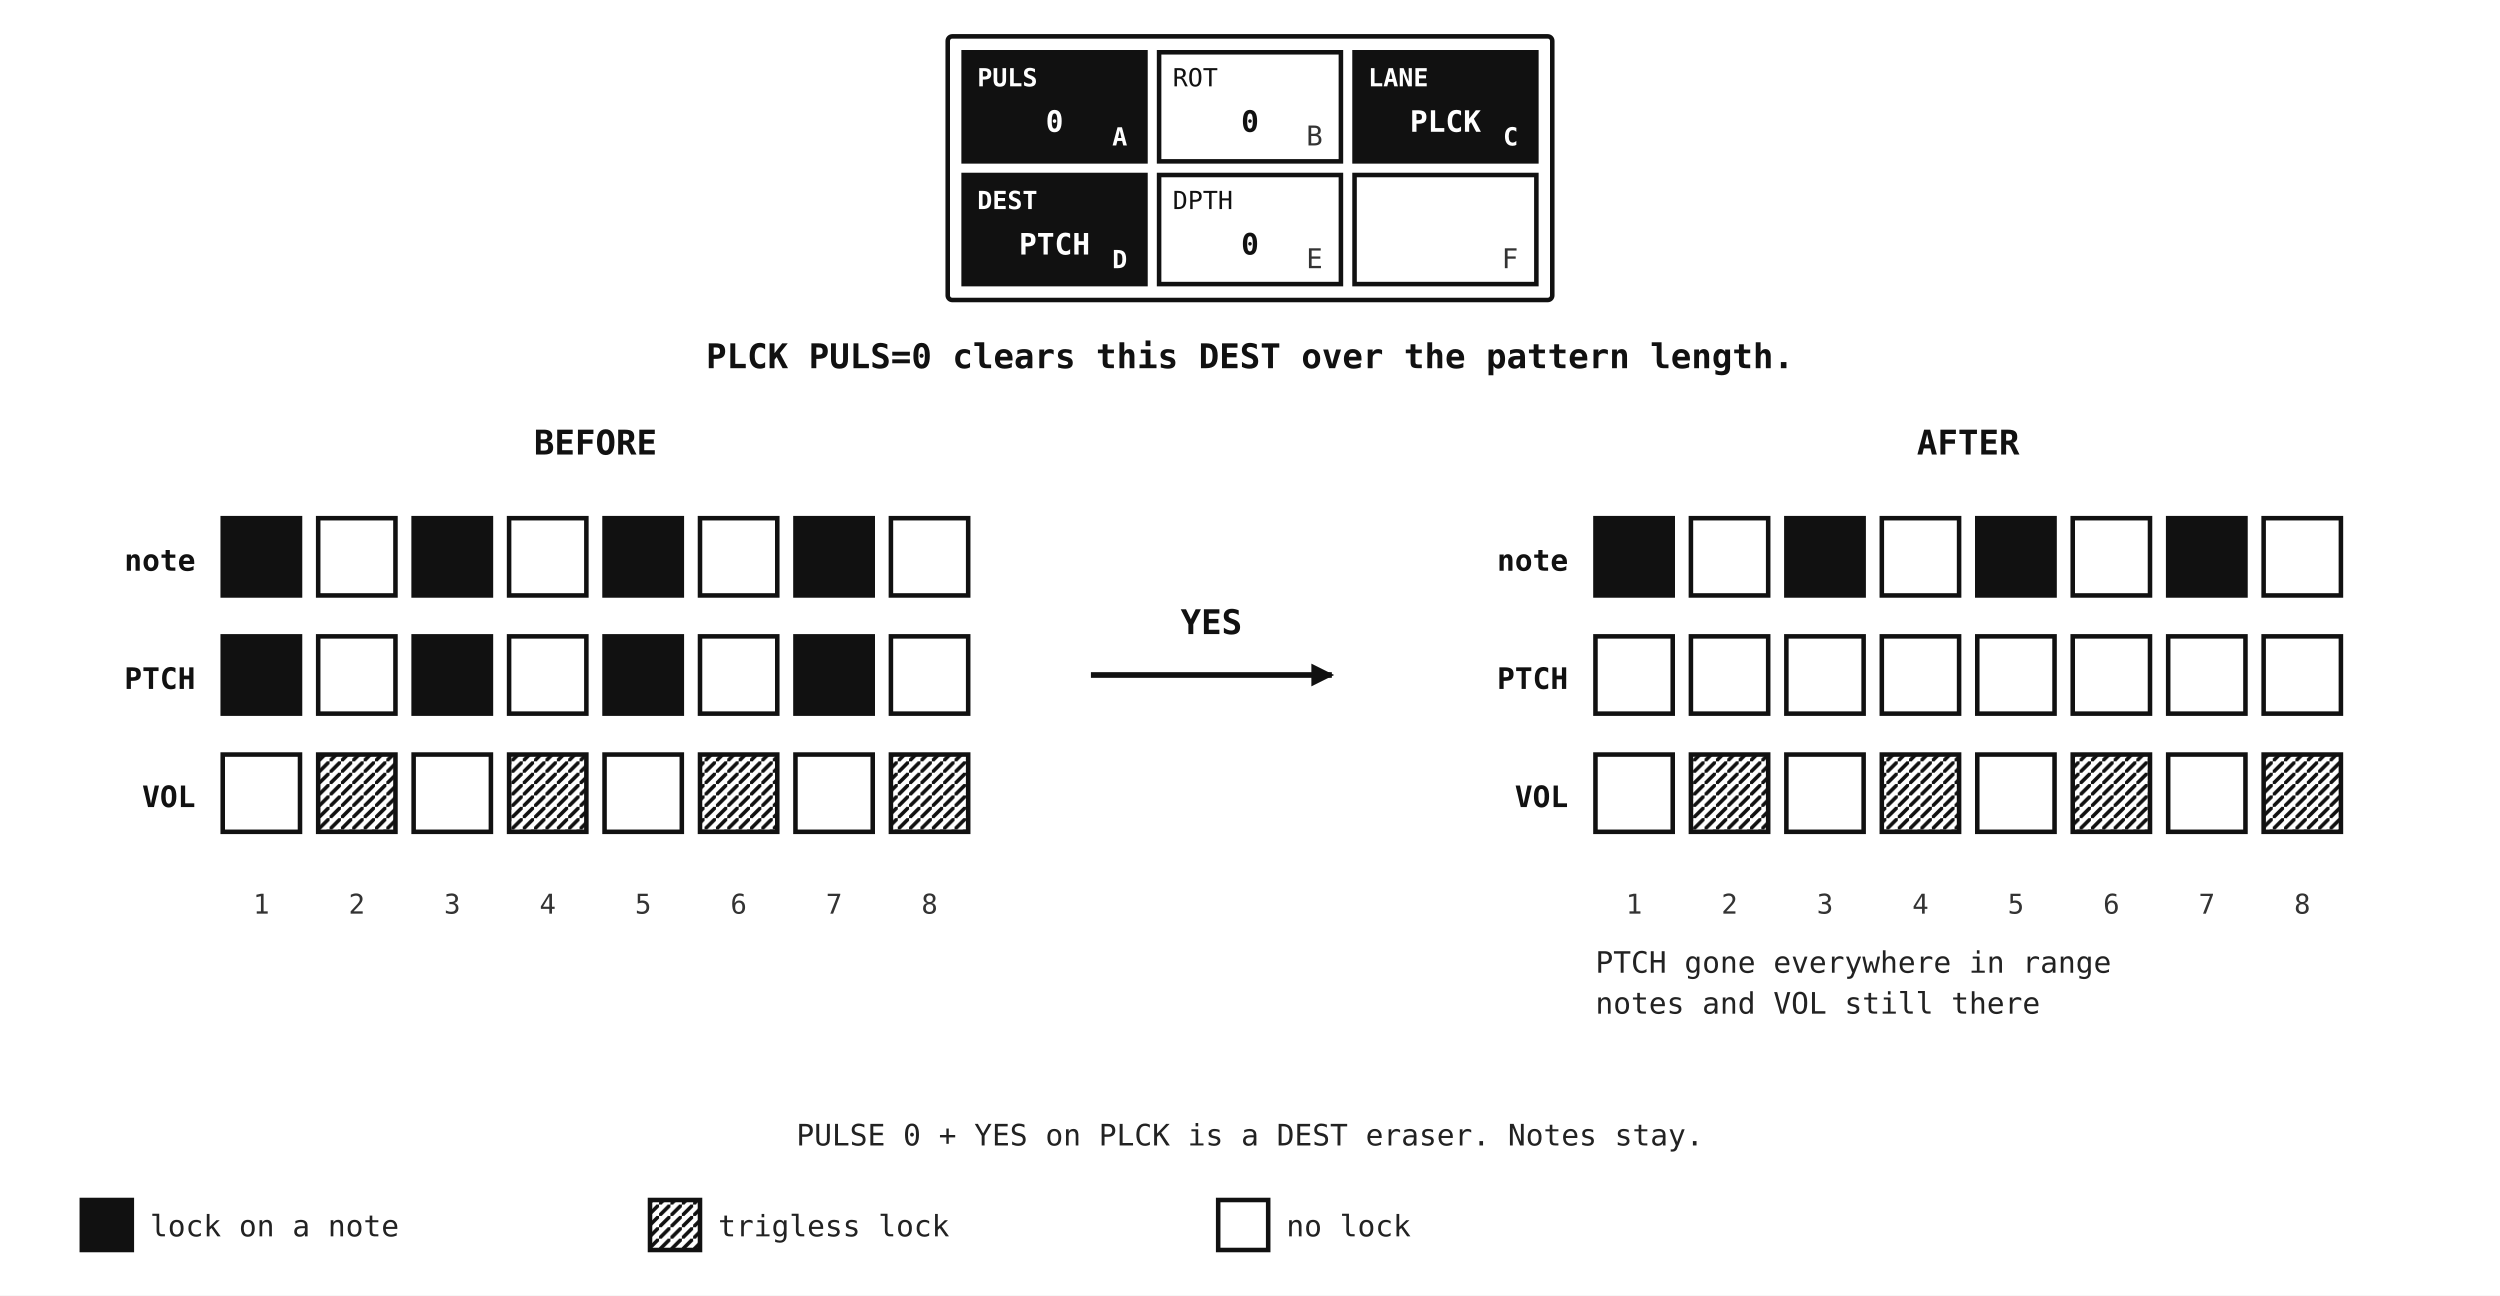
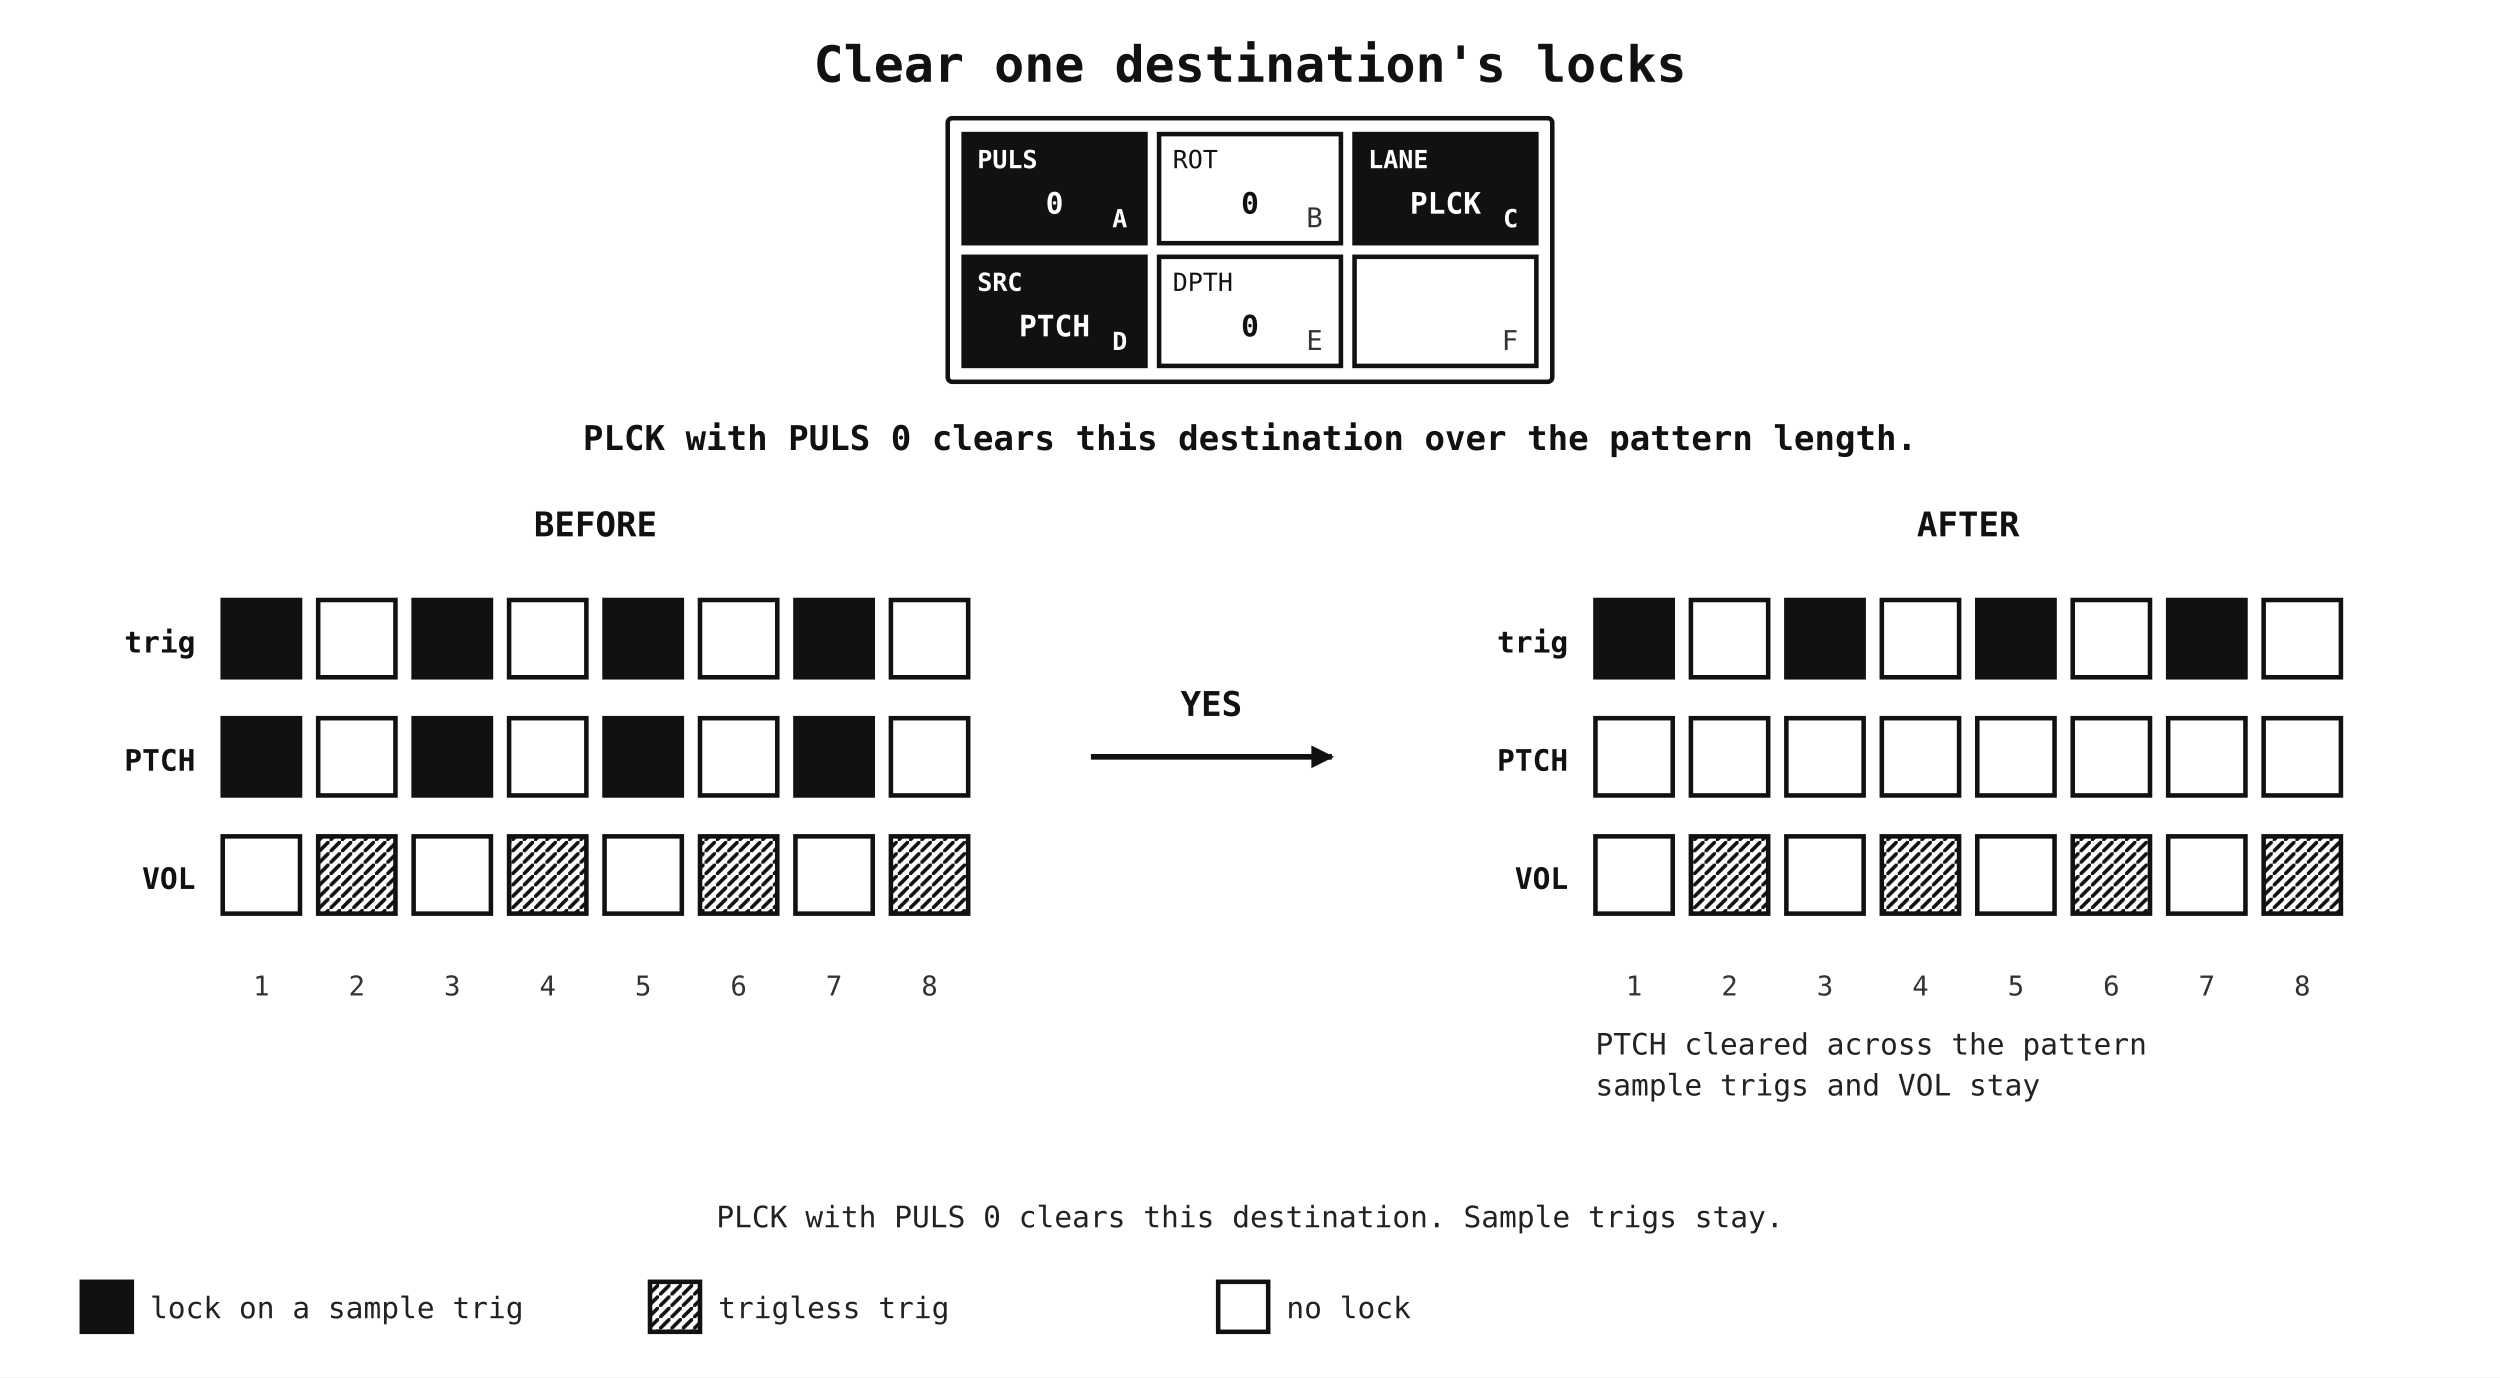
- <svg xmlns="http://www.w3.org/2000/svg" viewBox="0 0 1100 570" width="1100" height="570" role="img">
-   <rect width="1100" height="570" fill="#fff" />
+ <svg xmlns="http://www.w3.org/2000/svg" viewBox="0 0 1100 606" width="1100" height="606" role="img">
+   <rect width="1100" height="606" fill="#fff" />
  <defs>
    <pattern id="hatch" patternUnits="userSpaceOnUse" width="5" height="5">
      <path d="M0 5 L5 0" stroke="#111" stroke-width="1.6" />
    </pattern>
    <marker id="a" markerUnits="userSpaceOnUse" viewBox="0 0 10 10" refX="9" refY="5" markerWidth="10" markerHeight="10" orient="auto">
      <path d="M0 0 L10 5 L0 10 Z" fill="#111" />
    </marker>
  </defs>
  <style>
+     .title { font: 22px ui-monospace, Menlo, Consolas, monospace; fill:#111; font-weight:700; }
    .t { font: 15px ui-monospace, Menlo, Consolas, monospace; fill:#111; font-weight:700; }
    .t-sm { font: 13px ui-monospace, Menlo, Consolas, monospace; fill:#222; }
    .t-xs { font: 12px ui-monospace, Menlo, Consolas, monospace; fill:#333; }
    .lab { font: 13px ui-monospace, Menlo, Consolas, monospace; fill:#111; font-weight:700; }
    .kn { font: 11px ui-monospace, Menlo, Consolas, monospace; fill:#111; }
    .kn-inv { font: 11px ui-monospace, Menlo, Consolas, monospace; fill:#fff; font-weight:700; }
    .kn-val { font: 13px ui-monospace, Menlo, Consolas, monospace; fill:#111; font-weight:700; }
    .kn-val-inv { font: 13px ui-monospace, Menlo, Consolas, monospace; fill:#fff; font-weight:700; }
    .arr { fill:none; stroke:#111; stroke-width:2.5; marker-end:url(#a); }
    .panel { fill:#fff; stroke:#111; stroke-width:2; }
  </style>
-   <rect class="panel" x="417" y="16" width="266" height="116" rx="2" />
-   <rect x="424" y="23" width="80" height="48" fill="#111" stroke="#111" stroke-width="2" />
-   <text class="kn-inv" x="430" y="38">PULS</text>
-   <text class="kn-val-inv" x="464.0" y="58" text-anchor="middle">0</text>
-   <text class="kn-inv" x="496" y="64" text-anchor="end">A</text>
-   <rect x="510" y="23" width="80" height="48" fill="#fff" stroke="#111" stroke-width="2" />
-   <text class="kn" x="516" y="38">ROT</text>
-   <text class="kn-val" x="550.0" y="58" text-anchor="middle">0</text>
-   <text class="t-xs" x="582" y="64" text-anchor="end">B</text>
-   <rect x="596" y="23" width="80" height="48" fill="#111" stroke="#111" stroke-width="2" />
-   <text class="kn-inv" x="602" y="38">LANE</text>
-   <text class="kn-val-inv" x="636.0" y="58" text-anchor="middle">PLCK</text>
-   <text class="kn-inv" x="668" y="64" text-anchor="end">C</text>
-   <rect x="424" y="77" width="80" height="48" fill="#111" stroke="#111" stroke-width="2" />
-   <text class="kn-inv" x="430" y="92">DEST</text>
-   <text class="kn-val-inv" x="464.0" y="112" text-anchor="middle">PTCH</text>
-   <text class="kn-inv" x="496" y="118" text-anchor="end">D</text>
-   <rect x="510" y="77" width="80" height="48" fill="#fff" stroke="#111" stroke-width="2" />
-   <text class="kn" x="516" y="92">DPTH</text>
-   <text class="kn-val" x="550.0" y="112" text-anchor="middle">0</text>
-   <text class="t-xs" x="582" y="118" text-anchor="end">E</text>
-   <rect x="596" y="77" width="80" height="48" fill="#fff" stroke="#111" stroke-width="2" />
-   <text class="t-xs" x="668" y="118" text-anchor="end">F</text>
-   <text class="t" x="550.0" y="162" text-anchor="middle">PLCK PULS=0 clears this DEST over the pattern length.</text>
-   <text class="t" x="262.0" y="200" text-anchor="middle">BEFORE</text>
-   <text class="lab" x="86" y="251.12" text-anchor="end">note</text>
-   <rect x="98" y="228" width="34" height="34" fill="#111" stroke="#111" stroke-width="2" />
-   <rect x="140" y="228" width="34" height="34" fill="#fff" stroke="#111" stroke-width="2" />
-   <rect x="182" y="228" width="34" height="34" fill="#111" stroke="#111" stroke-width="2" />
-   <rect x="224" y="228" width="34" height="34" fill="#fff" stroke="#111" stroke-width="2" />
-   <rect x="266" y="228" width="34" height="34" fill="#111" stroke="#111" stroke-width="2" />
-   <rect x="308" y="228" width="34" height="34" fill="#fff" stroke="#111" stroke-width="2" />
-   <rect x="350" y="228" width="34" height="34" fill="#111" stroke="#111" stroke-width="2" />
-   <rect x="392" y="228" width="34" height="34" fill="#fff" stroke="#111" stroke-width="2" />
-   <text class="lab" x="86" y="303.12" text-anchor="end">PTCH</text>
-   <rect x="98" y="280" width="34" height="34" fill="#111" stroke="#111" stroke-width="2" />
-   <rect x="140" y="280" width="34" height="34" fill="#fff" stroke="#111" stroke-width="2" />
-   <rect x="182" y="280" width="34" height="34" fill="#111" stroke="#111" stroke-width="2" />
-   <rect x="224" y="280" width="34" height="34" fill="#fff" stroke="#111" stroke-width="2" />
-   <rect x="266" y="280" width="34" height="34" fill="#111" stroke="#111" stroke-width="2" />
-   <rect x="308" y="280" width="34" height="34" fill="#fff" stroke="#111" stroke-width="2" />
-   <rect x="350" y="280" width="34" height="34" fill="#111" stroke="#111" stroke-width="2" />
-   <rect x="392" y="280" width="34" height="34" fill="#fff" stroke="#111" stroke-width="2" />
-   <text class="lab" x="86" y="355.12" text-anchor="end">VOL</text>
-   <rect x="98" y="332" width="34" height="34" fill="#fff" stroke="#111" stroke-width="2" />
-   <rect x="140" y="332" width="34" height="34" fill="url(#hatch)" stroke="#111" stroke-width="2" />
-   <rect x="182" y="332" width="34" height="34" fill="#fff" stroke="#111" stroke-width="2" />
-   <rect x="224" y="332" width="34" height="34" fill="url(#hatch)" stroke="#111" stroke-width="2" />
-   <rect x="266" y="332" width="34" height="34" fill="#fff" stroke="#111" stroke-width="2" />
-   <rect x="308" y="332" width="34" height="34" fill="url(#hatch)" stroke="#111" stroke-width="2" />
-   <rect x="350" y="332" width="34" height="34" fill="#fff" stroke="#111" stroke-width="2" />
-   <rect x="392" y="332" width="34" height="34" fill="url(#hatch)" stroke="#111" stroke-width="2" />
-   <text class="t-xs" x="115.0" y="402" text-anchor="middle">1</text>
-   <text class="t-xs" x="157.0" y="402" text-anchor="middle">2</text>
-   <text class="t-xs" x="199.0" y="402" text-anchor="middle">3</text>
-   <text class="t-xs" x="241.0" y="402" text-anchor="middle">4</text>
-   <text class="t-xs" x="283.0" y="402" text-anchor="middle">5</text>
-   <text class="t-xs" x="325.0" y="402" text-anchor="middle">6</text>
-   <text class="t-xs" x="367.0" y="402" text-anchor="middle">7</text>
-   <text class="t-xs" x="409.0" y="402" text-anchor="middle">8</text>
-   <text class="t" x="866.0" y="200" text-anchor="middle">AFTER</text>
-   <text class="lab" x="690" y="251.12" text-anchor="end">note</text>
-   <rect x="702" y="228" width="34" height="34" fill="#111" stroke="#111" stroke-width="2" />
-   <rect x="744" y="228" width="34" height="34" fill="#fff" stroke="#111" stroke-width="2" />
-   <rect x="786" y="228" width="34" height="34" fill="#111" stroke="#111" stroke-width="2" />
-   <rect x="828" y="228" width="34" height="34" fill="#fff" stroke="#111" stroke-width="2" />
-   <rect x="870" y="228" width="34" height="34" fill="#111" stroke="#111" stroke-width="2" />
-   <rect x="912" y="228" width="34" height="34" fill="#fff" stroke="#111" stroke-width="2" />
-   <rect x="954" y="228" width="34" height="34" fill="#111" stroke="#111" stroke-width="2" />
-   <rect x="996" y="228" width="34" height="34" fill="#fff" stroke="#111" stroke-width="2" />
-   <text class="lab" x="690" y="303.12" text-anchor="end">PTCH</text>
-   <rect x="702" y="280" width="34" height="34" fill="#fff" stroke="#111" stroke-width="2" />
-   <rect x="744" y="280" width="34" height="34" fill="#fff" stroke="#111" stroke-width="2" />
-   <rect x="786" y="280" width="34" height="34" fill="#fff" stroke="#111" stroke-width="2" />
-   <rect x="828" y="280" width="34" height="34" fill="#fff" stroke="#111" stroke-width="2" />
-   <rect x="870" y="280" width="34" height="34" fill="#fff" stroke="#111" stroke-width="2" />
-   <rect x="912" y="280" width="34" height="34" fill="#fff" stroke="#111" stroke-width="2" />
-   <rect x="954" y="280" width="34" height="34" fill="#fff" stroke="#111" stroke-width="2" />
-   <rect x="996" y="280" width="34" height="34" fill="#fff" stroke="#111" stroke-width="2" />
-   <text class="lab" x="690" y="355.12" text-anchor="end">VOL</text>
-   <rect x="702" y="332" width="34" height="34" fill="#fff" stroke="#111" stroke-width="2" />
-   <rect x="744" y="332" width="34" height="34" fill="url(#hatch)" stroke="#111" stroke-width="2" />
-   <rect x="786" y="332" width="34" height="34" fill="#fff" stroke="#111" stroke-width="2" />
-   <rect x="828" y="332" width="34" height="34" fill="url(#hatch)" stroke="#111" stroke-width="2" />
-   <rect x="870" y="332" width="34" height="34" fill="#fff" stroke="#111" stroke-width="2" />
-   <rect x="912" y="332" width="34" height="34" fill="url(#hatch)" stroke="#111" stroke-width="2" />
-   <rect x="954" y="332" width="34" height="34" fill="#fff" stroke="#111" stroke-width="2" />
-   <rect x="996" y="332" width="34" height="34" fill="url(#hatch)" stroke="#111" stroke-width="2" />
-   <text class="t-xs" x="719.0" y="402" text-anchor="middle">1</text>
-   <text class="t-xs" x="761.0" y="402" text-anchor="middle">2</text>
-   <text class="t-xs" x="803.0" y="402" text-anchor="middle">3</text>
-   <text class="t-xs" x="845.0" y="402" text-anchor="middle">4</text>
-   <text class="t-xs" x="887.0" y="402" text-anchor="middle">5</text>
-   <text class="t-xs" x="929.0" y="402" text-anchor="middle">6</text>
-   <text class="t-xs" x="971.0" y="402" text-anchor="middle">7</text>
-   <text class="t-xs" x="1013.0" y="402" text-anchor="middle">8</text>
-   <text class="t" x="533.0" y="279.0" text-anchor="middle">YES</text>
-   <line class="arr" x1="480" y1="297.0" x2="586" y2="297.0" />
-   <text class="t-sm" x="702" y="428">PTCH gone everywhere in range</text>
-   <text class="t-sm" x="702" y="446">notes and VOL still there</text>
-   <text class="t-sm" x="550.0" y="504" text-anchor="middle">PULSE 0 + YES on PLCK is a DEST eraser. Notes stay.</text>
-   <rect x="36" y="528" width="22" height="22" fill="#111" stroke="#111" stroke-width="2" />
-   <text class="t-sm" x="66" y="544">lock on a note</text>
-   <rect x="286" y="528" width="22" height="22" fill="url(#hatch)" stroke="#111" stroke-width="2" />
-   <text class="t-sm" x="316" y="544">trigless lock</text>
-   <rect x="536" y="528" width="22" height="22" fill="#fff" stroke="#111" stroke-width="2" />
-   <text class="t-sm" x="566" y="544">no lock</text>
+   <text class="title" x="550.0" y="36" text-anchor="middle">Clear one destination's locks</text>
+   <rect class="panel" x="417" y="52" width="266" height="116" rx="2" />
+   <rect x="424" y="59" width="80" height="48" fill="#111" stroke="#111" stroke-width="2" />
+   <text class="kn-inv" x="430" y="74">PULS</text>
+   <text class="kn-val-inv" x="464.0" y="94" text-anchor="middle">0</text>
+   <text class="kn-inv" x="496" y="100" text-anchor="end">A</text>
+   <rect x="510" y="59" width="80" height="48" fill="#fff" stroke="#111" stroke-width="2" />
+   <text class="kn" x="516" y="74">ROT</text>
+   <text class="kn-val" x="550.0" y="94" text-anchor="middle">0</text>
+   <text class="t-xs" x="582" y="100" text-anchor="end">B</text>
+   <rect x="596" y="59" width="80" height="48" fill="#111" stroke="#111" stroke-width="2" />
+   <text class="kn-inv" x="602" y="74">LANE</text>
+   <text class="kn-val-inv" x="636.0" y="94" text-anchor="middle">PLCK</text>
+   <text class="kn-inv" x="668" y="100" text-anchor="end">C</text>
+   <rect x="424" y="113" width="80" height="48" fill="#111" stroke="#111" stroke-width="2" />
+   <text class="kn-inv" x="430" y="128">SRC</text>
+   <text class="kn-val-inv" x="464.0" y="148" text-anchor="middle">PTCH</text>
+   <text class="kn-inv" x="496" y="154" text-anchor="end">D</text>
+   <rect x="510" y="113" width="80" height="48" fill="#fff" stroke="#111" stroke-width="2" />
+   <text class="kn" x="516" y="128">DPTH</text>
+   <text class="kn-val" x="550.0" y="148" text-anchor="middle">0</text>
+   <text class="t-xs" x="582" y="154" text-anchor="end">E</text>
+   <rect x="596" y="113" width="80" height="48" fill="#fff" stroke="#111" stroke-width="2" />
+   <text class="t-xs" x="668" y="154" text-anchor="end">F</text>
+   <text class="t" x="550.0" y="198" text-anchor="middle">PLCK with PULS 0 clears this destination over the pattern length.</text>
+   <text class="t" x="262.0" y="236" text-anchor="middle">BEFORE</text>
+   <text class="lab" x="86" y="287.12" text-anchor="end">trig</text>
+   <rect x="98" y="264" width="34" height="34" fill="#111" stroke="#111" stroke-width="2" />
+   <rect x="140" y="264" width="34" height="34" fill="#fff" stroke="#111" stroke-width="2" />
+   <rect x="182" y="264" width="34" height="34" fill="#111" stroke="#111" stroke-width="2" />
+   <rect x="224" y="264" width="34" height="34" fill="#fff" stroke="#111" stroke-width="2" />
+   <rect x="266" y="264" width="34" height="34" fill="#111" stroke="#111" stroke-width="2" />
+   <rect x="308" y="264" width="34" height="34" fill="#fff" stroke="#111" stroke-width="2" />
+   <rect x="350" y="264" width="34" height="34" fill="#111" stroke="#111" stroke-width="2" />
+   <rect x="392" y="264" width="34" height="34" fill="#fff" stroke="#111" stroke-width="2" />
+   <text class="lab" x="86" y="339.12" text-anchor="end">PTCH</text>
+   <rect x="98" y="316" width="34" height="34" fill="#111" stroke="#111" stroke-width="2" />
+   <rect x="140" y="316" width="34" height="34" fill="#fff" stroke="#111" stroke-width="2" />
+   <rect x="182" y="316" width="34" height="34" fill="#111" stroke="#111" stroke-width="2" />
+   <rect x="224" y="316" width="34" height="34" fill="#fff" stroke="#111" stroke-width="2" />
+   <rect x="266" y="316" width="34" height="34" fill="#111" stroke="#111" stroke-width="2" />
+   <rect x="308" y="316" width="34" height="34" fill="#fff" stroke="#111" stroke-width="2" />
+   <rect x="350" y="316" width="34" height="34" fill="#111" stroke="#111" stroke-width="2" />
+   <rect x="392" y="316" width="34" height="34" fill="#fff" stroke="#111" stroke-width="2" />
+   <text class="lab" x="86" y="391.12" text-anchor="end">VOL</text>
+   <rect x="98" y="368" width="34" height="34" fill="#fff" stroke="#111" stroke-width="2" />
+   <rect x="140" y="368" width="34" height="34" fill="url(#hatch)" stroke="#111" stroke-width="2" />
+   <rect x="182" y="368" width="34" height="34" fill="#fff" stroke="#111" stroke-width="2" />
+   <rect x="224" y="368" width="34" height="34" fill="url(#hatch)" stroke="#111" stroke-width="2" />
+   <rect x="266" y="368" width="34" height="34" fill="#fff" stroke="#111" stroke-width="2" />
+   <rect x="308" y="368" width="34" height="34" fill="url(#hatch)" stroke="#111" stroke-width="2" />
+   <rect x="350" y="368" width="34" height="34" fill="#fff" stroke="#111" stroke-width="2" />
+   <rect x="392" y="368" width="34" height="34" fill="url(#hatch)" stroke="#111" stroke-width="2" />
+   <text class="t-xs" x="115.0" y="438" text-anchor="middle">1</text>
+   <text class="t-xs" x="157.0" y="438" text-anchor="middle">2</text>
+   <text class="t-xs" x="199.0" y="438" text-anchor="middle">3</text>
+   <text class="t-xs" x="241.0" y="438" text-anchor="middle">4</text>
+   <text class="t-xs" x="283.0" y="438" text-anchor="middle">5</text>
+   <text class="t-xs" x="325.0" y="438" text-anchor="middle">6</text>
+   <text class="t-xs" x="367.0" y="438" text-anchor="middle">7</text>
+   <text class="t-xs" x="409.0" y="438" text-anchor="middle">8</text>
+   <text class="t" x="866.0" y="236" text-anchor="middle">AFTER</text>
+   <text class="lab" x="690" y="287.12" text-anchor="end">trig</text>
+   <rect x="702" y="264" width="34" height="34" fill="#111" stroke="#111" stroke-width="2" />
+   <rect x="744" y="264" width="34" height="34" fill="#fff" stroke="#111" stroke-width="2" />
+   <rect x="786" y="264" width="34" height="34" fill="#111" stroke="#111" stroke-width="2" />
+   <rect x="828" y="264" width="34" height="34" fill="#fff" stroke="#111" stroke-width="2" />
+   <rect x="870" y="264" width="34" height="34" fill="#111" stroke="#111" stroke-width="2" />
+   <rect x="912" y="264" width="34" height="34" fill="#fff" stroke="#111" stroke-width="2" />
+   <rect x="954" y="264" width="34" height="34" fill="#111" stroke="#111" stroke-width="2" />
+   <rect x="996" y="264" width="34" height="34" fill="#fff" stroke="#111" stroke-width="2" />
+   <text class="lab" x="690" y="339.12" text-anchor="end">PTCH</text>
+   <rect x="702" y="316" width="34" height="34" fill="#fff" stroke="#111" stroke-width="2" />
+   <rect x="744" y="316" width="34" height="34" fill="#fff" stroke="#111" stroke-width="2" />
+   <rect x="786" y="316" width="34" height="34" fill="#fff" stroke="#111" stroke-width="2" />
+   <rect x="828" y="316" width="34" height="34" fill="#fff" stroke="#111" stroke-width="2" />
+   <rect x="870" y="316" width="34" height="34" fill="#fff" stroke="#111" stroke-width="2" />
+   <rect x="912" y="316" width="34" height="34" fill="#fff" stroke="#111" stroke-width="2" />
+   <rect x="954" y="316" width="34" height="34" fill="#fff" stroke="#111" stroke-width="2" />
+   <rect x="996" y="316" width="34" height="34" fill="#fff" stroke="#111" stroke-width="2" />
+   <text class="lab" x="690" y="391.12" text-anchor="end">VOL</text>
+   <rect x="702" y="368" width="34" height="34" fill="#fff" stroke="#111" stroke-width="2" />
+   <rect x="744" y="368" width="34" height="34" fill="url(#hatch)" stroke="#111" stroke-width="2" />
+   <rect x="786" y="368" width="34" height="34" fill="#fff" stroke="#111" stroke-width="2" />
+   <rect x="828" y="368" width="34" height="34" fill="url(#hatch)" stroke="#111" stroke-width="2" />
+   <rect x="870" y="368" width="34" height="34" fill="#fff" stroke="#111" stroke-width="2" />
+   <rect x="912" y="368" width="34" height="34" fill="url(#hatch)" stroke="#111" stroke-width="2" />
+   <rect x="954" y="368" width="34" height="34" fill="#fff" stroke="#111" stroke-width="2" />
+   <rect x="996" y="368" width="34" height="34" fill="url(#hatch)" stroke="#111" stroke-width="2" />
+   <text class="t-xs" x="719.0" y="438" text-anchor="middle">1</text>
+   <text class="t-xs" x="761.0" y="438" text-anchor="middle">2</text>
+   <text class="t-xs" x="803.0" y="438" text-anchor="middle">3</text>
+   <text class="t-xs" x="845.0" y="438" text-anchor="middle">4</text>
+   <text class="t-xs" x="887.0" y="438" text-anchor="middle">5</text>
+   <text class="t-xs" x="929.0" y="438" text-anchor="middle">6</text>
+   <text class="t-xs" x="971.0" y="438" text-anchor="middle">7</text>
+   <text class="t-xs" x="1013.0" y="438" text-anchor="middle">8</text>
+   <text class="t" x="533.0" y="315.0" text-anchor="middle">YES</text>
+   <line class="arr" x1="480" y1="333.0" x2="586" y2="333.0" />
+   <text class="t-sm" x="702" y="464">PTCH cleared across the pattern</text>
+   <text class="t-sm" x="702" y="482">sample trigs and VOL stay</text>
+   <text class="t-sm" x="550.0" y="540" text-anchor="middle">PLCK with PULS 0 clears this destination. Sample trigs stay.</text>
+   <rect x="36" y="564" width="22" height="22" fill="#111" stroke="#111" stroke-width="2" />
+   <text class="t-sm" x="66" y="580">lock on a sample trig</text>
+   <rect x="286" y="564" width="22" height="22" fill="url(#hatch)" stroke="#111" stroke-width="2" />
+   <text class="t-sm" x="316" y="580">trigless trig</text>
+   <rect x="536" y="564" width="22" height="22" fill="#fff" stroke="#111" stroke-width="2" />
+   <text class="t-sm" x="566" y="580">no lock</text>
</svg>
